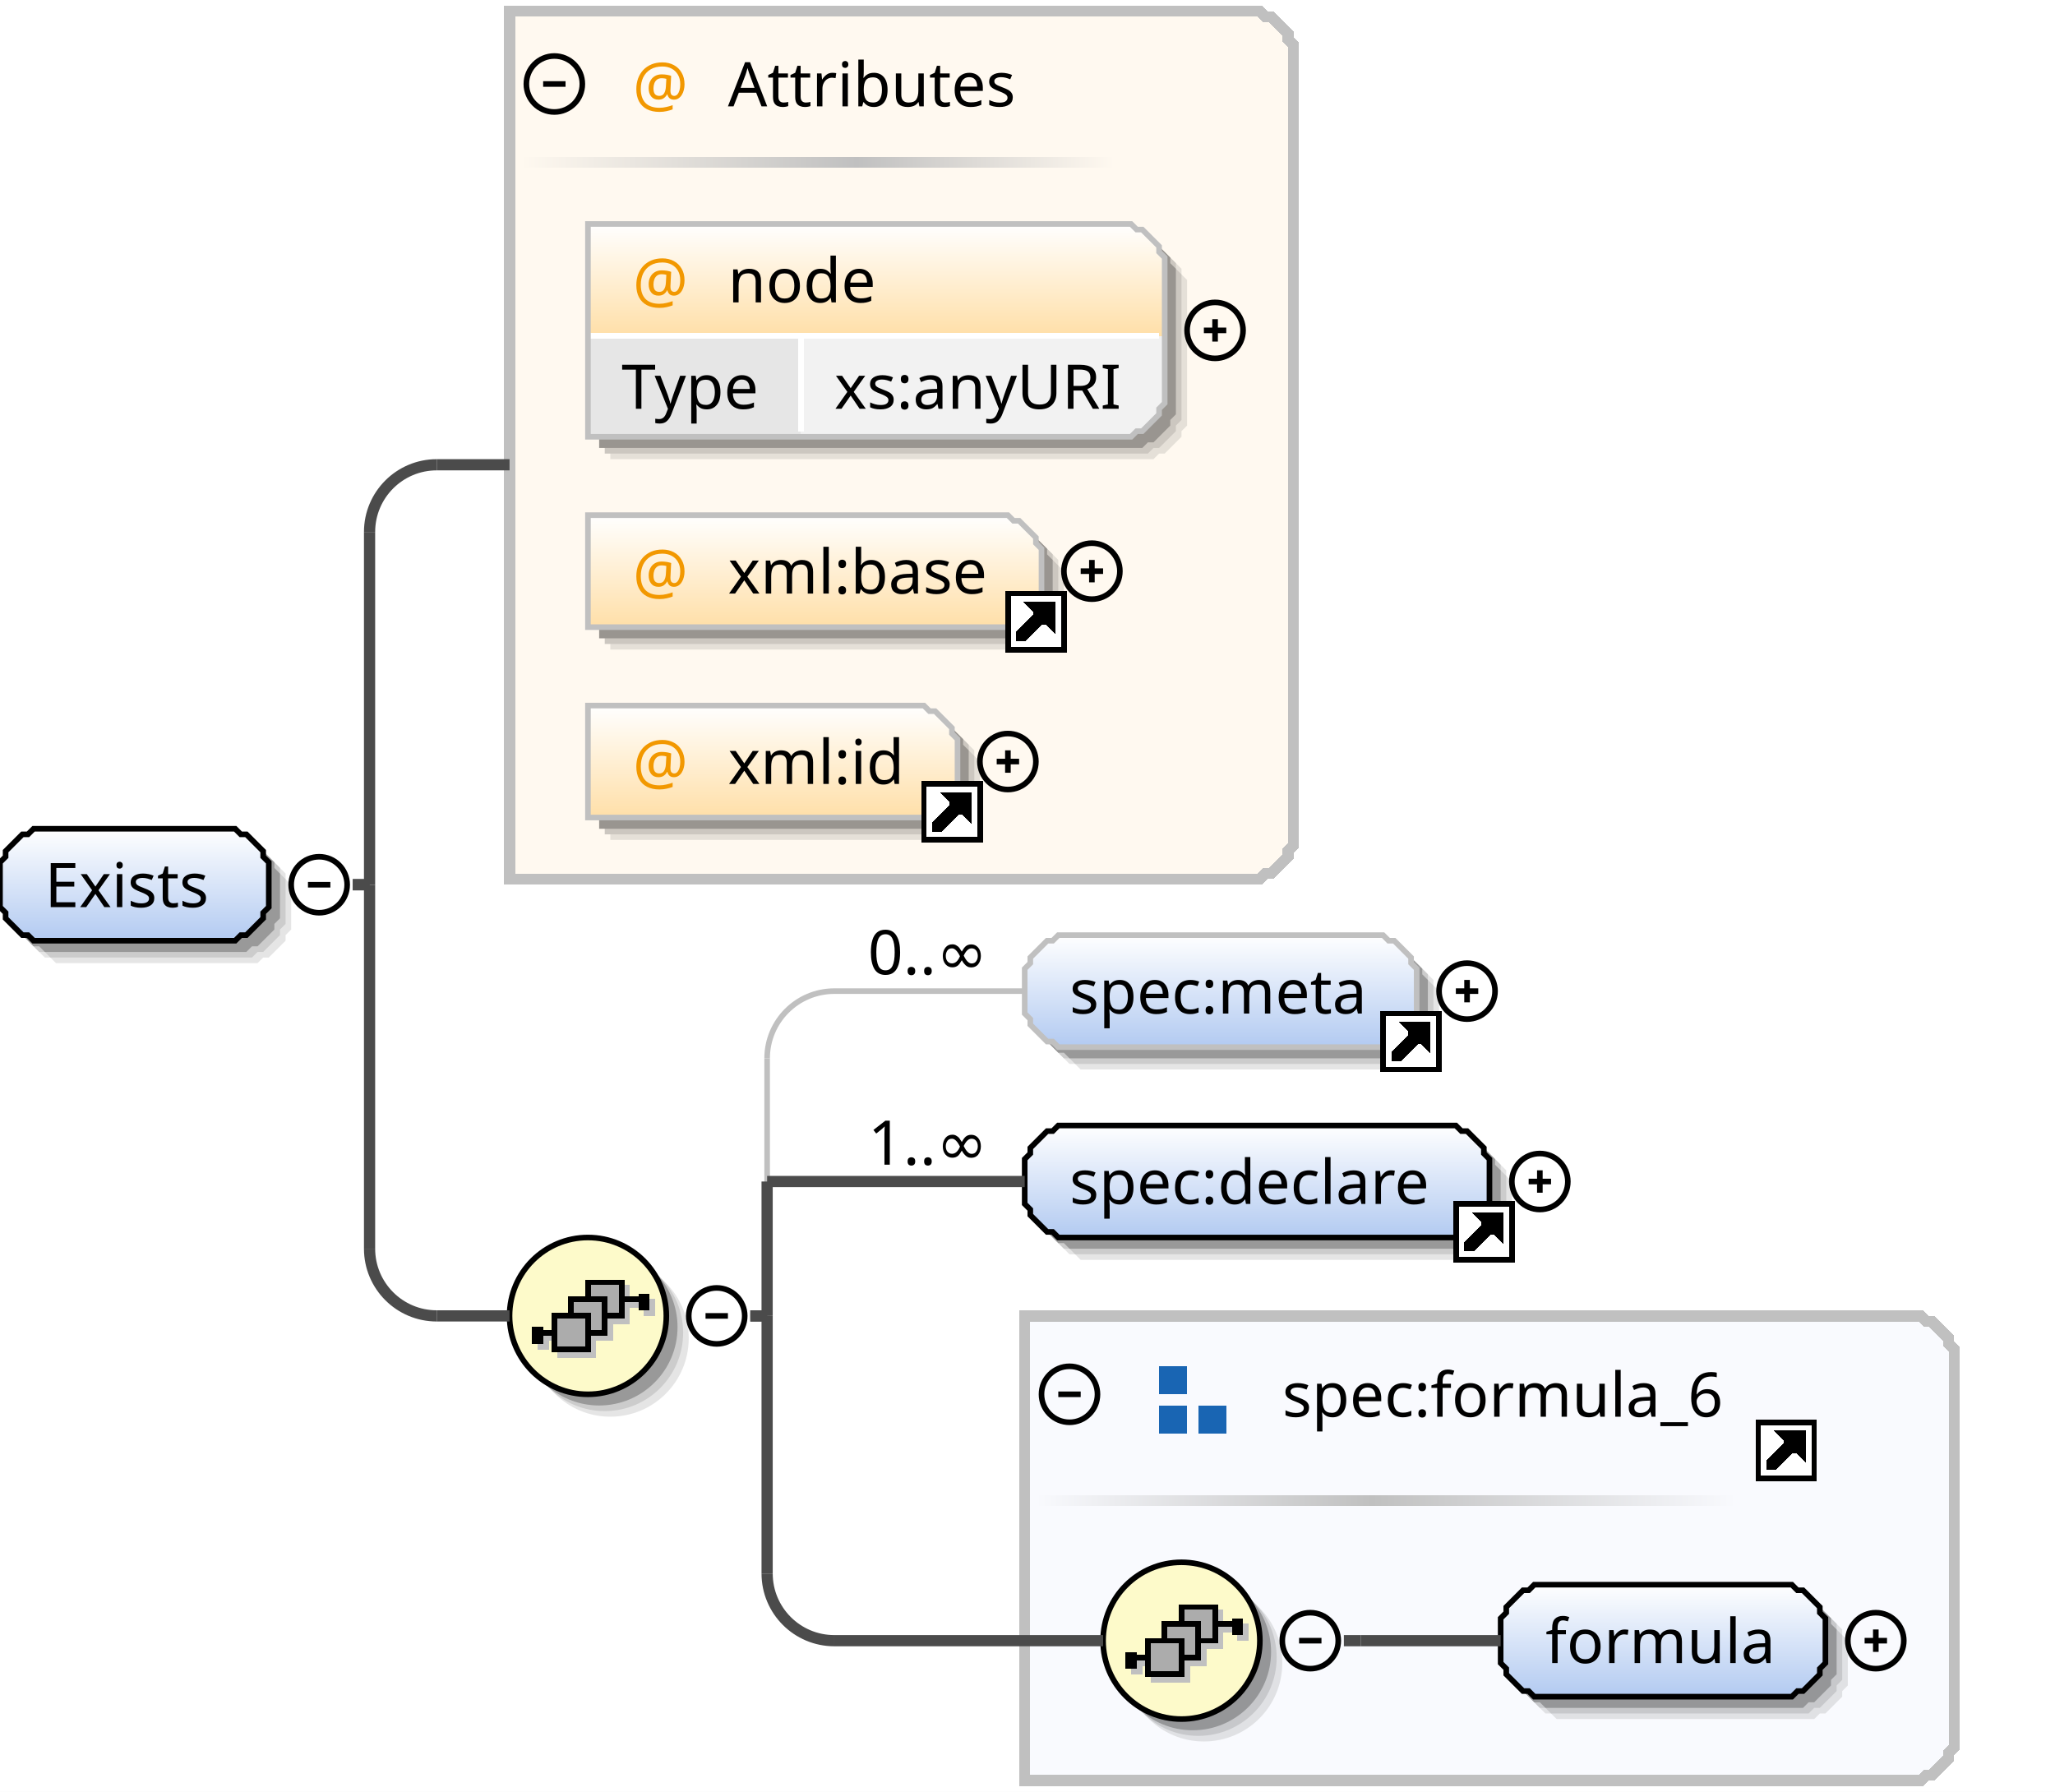
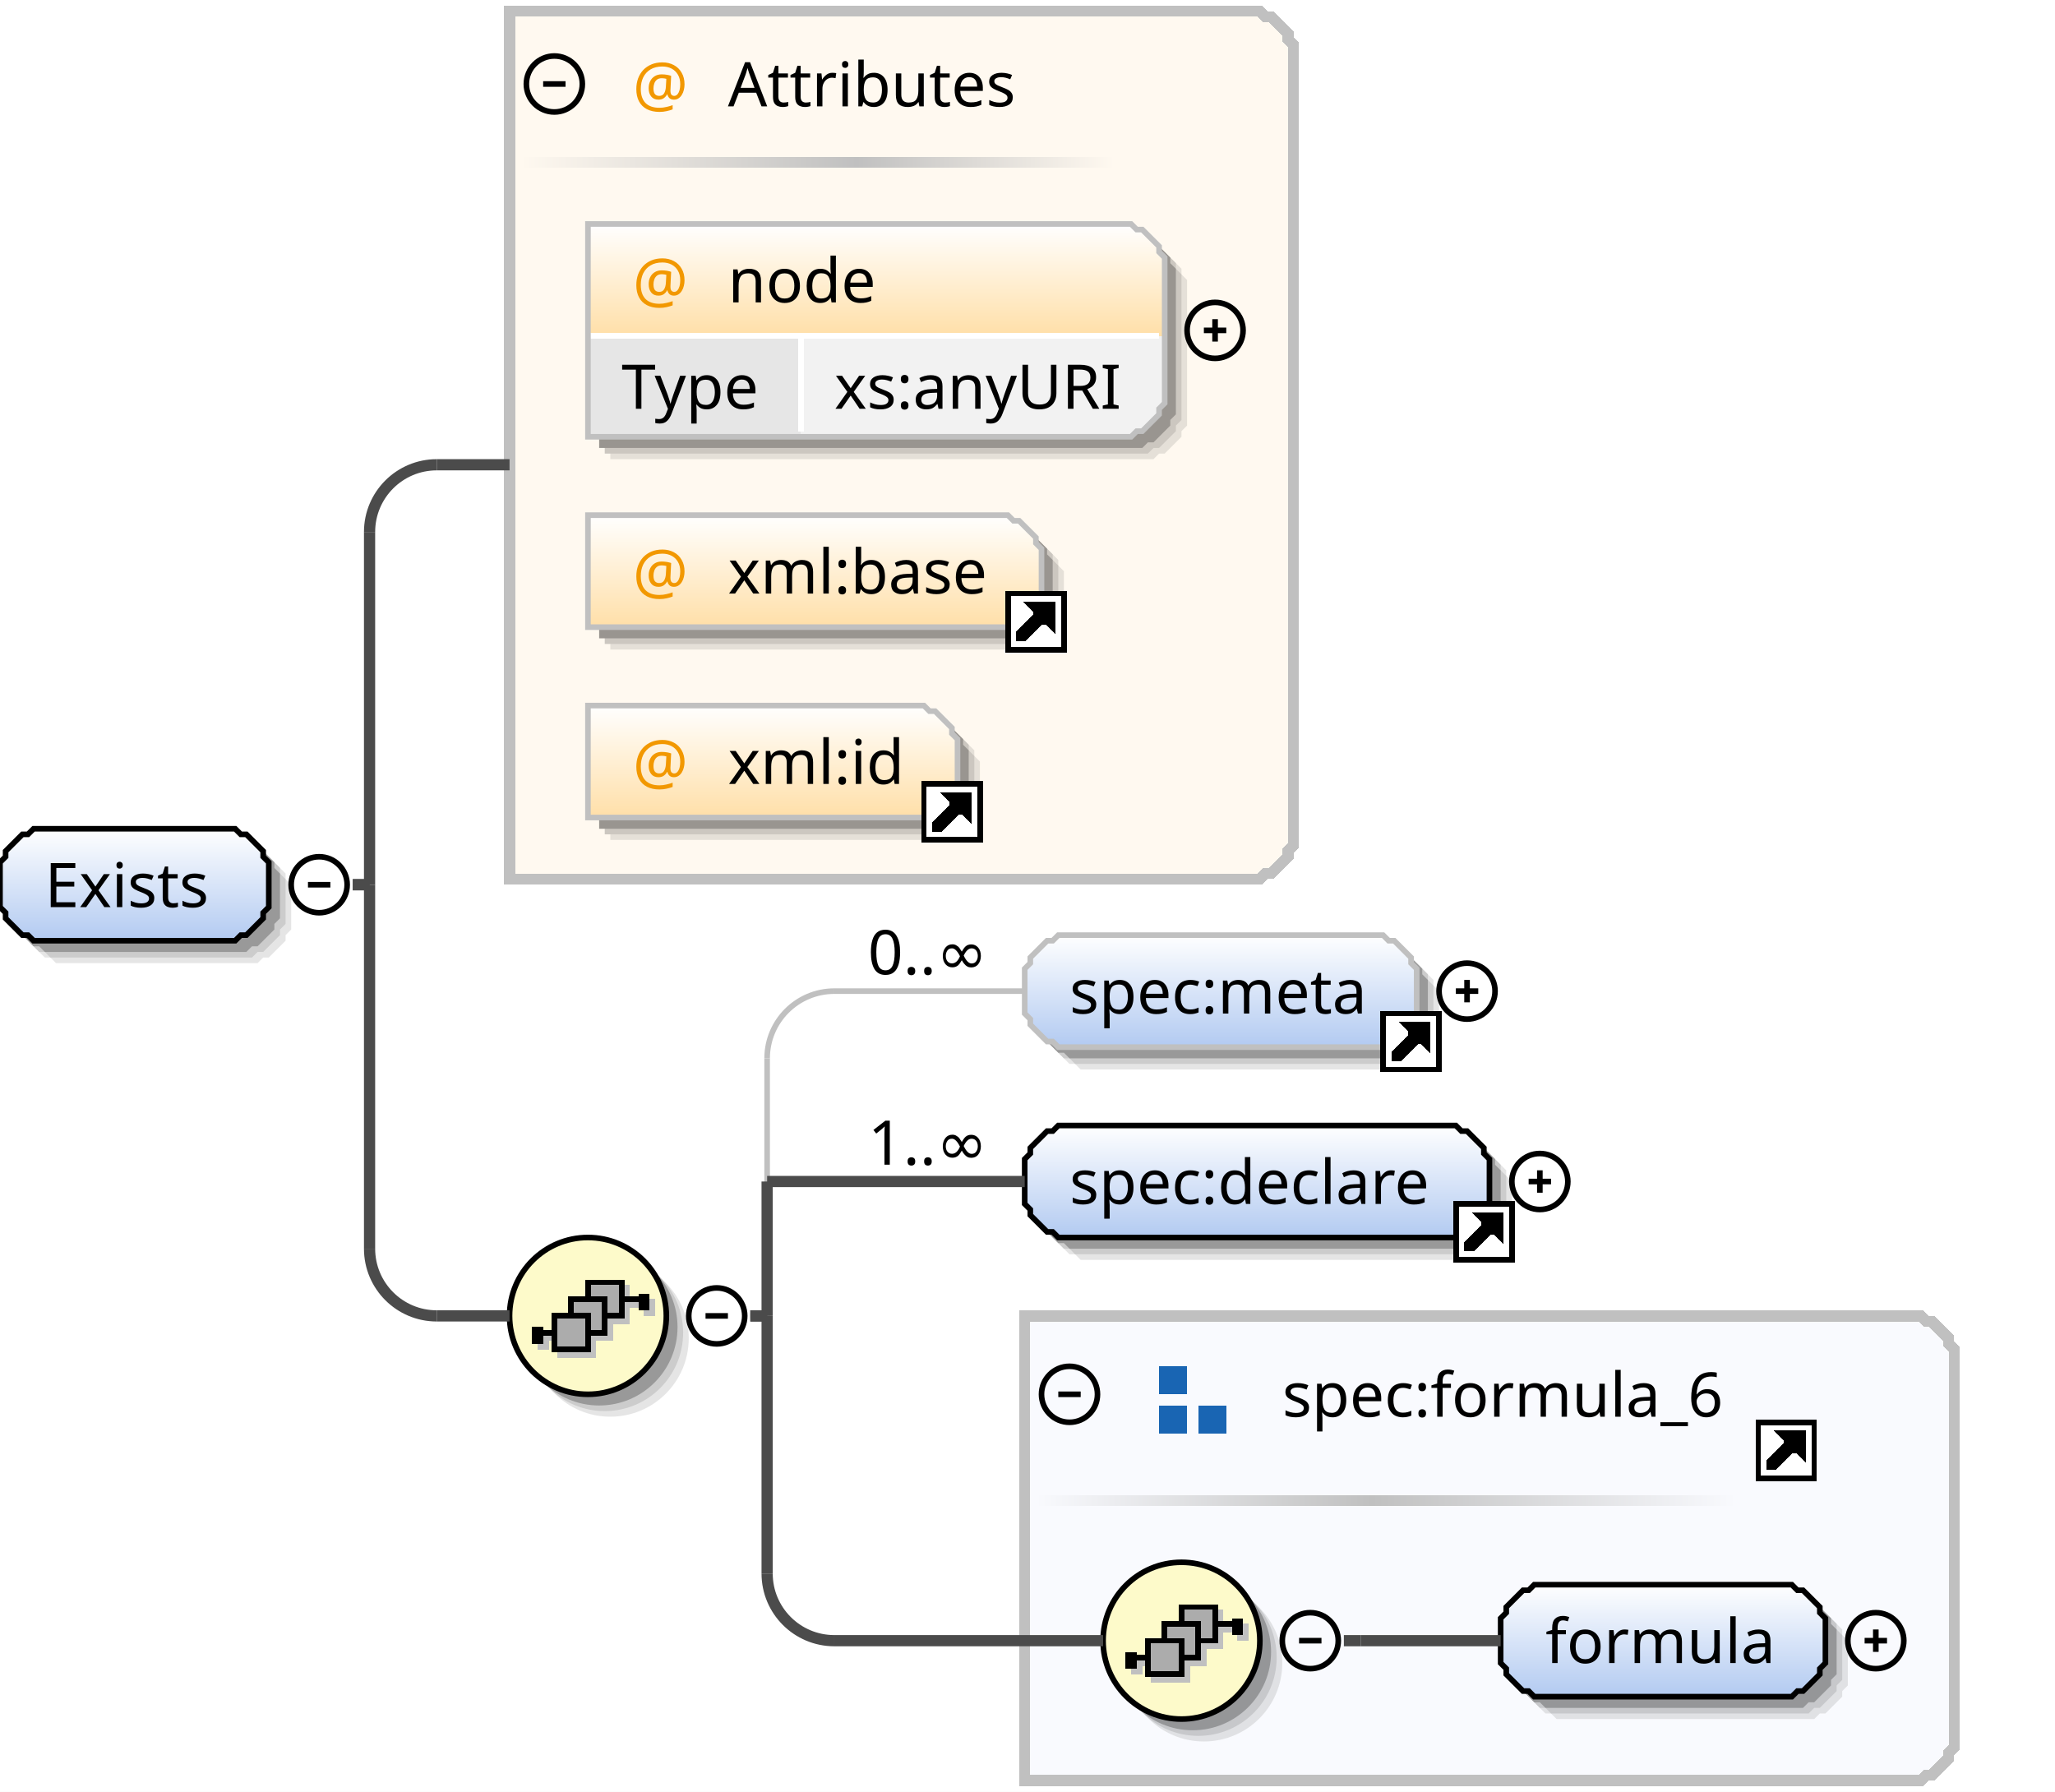
<svg xmlns="http://www.w3.org/2000/svg" color-interpolation="auto" color-rendering="auto" fill="black" fill-opacity="1" font-family="'Dialog'" font-size="12" font-style="normal" font-weight="normal" height="320" image-rendering="auto" shape-rendering="auto" stroke="black" stroke-dasharray="none" stroke-dashoffset="0" stroke-linecap="square" stroke-linejoin="miter" stroke-miterlimit="10" stroke-opacity="1" stroke-width="1" text-rendering="auto" width="367">
  <defs id="genericDefs" />
  <g>
    <defs id="defs1">
      <linearGradient gradientUnits="userSpaceOnUse" id="linearGradient1" spreadMethod="pad" x1="0" x2="0" y1="148" y2="168">
        <stop offset="0%" stop-color="white" stop-opacity="1" />
        <stop offset="100%" stop-color="rgb(178,202,241)" stop-opacity="1" />
      </linearGradient>
      <linearGradient gradientUnits="userSpaceOnUse" id="linearGradient2" spreadMethod="pad" x1="153" x2="199" y1="28" y2="28">
        <stop offset="0%" stop-color="silver" stop-opacity="1" />
        <stop offset="100%" stop-color="rgb(255,249,240)" stop-opacity="1" />
      </linearGradient>
      <linearGradient gradientUnits="userSpaceOnUse" id="linearGradient3" spreadMethod="pad" x1="93" x2="153" y1="28" y2="28">
        <stop offset="0%" stop-color="rgb(255,249,240)" stop-opacity="1" />
        <stop offset="100%" stop-color="silver" stop-opacity="1" />
      </linearGradient>
      <linearGradient gradientUnits="userSpaceOnUse" id="linearGradient4" spreadMethod="pad" x1="105" x2="105" y1="40" y2="60">
        <stop offset="0%" stop-color="white" stop-opacity="1" />
        <stop offset="100%" stop-color="rgb(255,223,168)" stop-opacity="1" />
      </linearGradient>
      <linearGradient gradientUnits="userSpaceOnUse" id="linearGradient5" spreadMethod="pad" x1="105" x2="105" y1="92" y2="112">
        <stop offset="0%" stop-color="white" stop-opacity="1" />
        <stop offset="100%" stop-color="rgb(255,223,168)" stop-opacity="1" />
      </linearGradient>
      <linearGradient gradientUnits="userSpaceOnUse" id="linearGradient6" spreadMethod="pad" x1="105" x2="105" y1="126" y2="146">
        <stop offset="0%" stop-color="white" stop-opacity="1" />
        <stop offset="100%" stop-color="rgb(255,223,168)" stop-opacity="1" />
      </linearGradient>
      <linearGradient gradientUnits="userSpaceOnUse" id="linearGradient7" spreadMethod="pad" x1="91" x2="91" y1="221" y2="249">
        <stop offset="0%" stop-color="rgb(253,250,202)" stop-opacity="1" />
        <stop offset="100%" stop-color="rgb(253,250,202)" stop-opacity="1" />
      </linearGradient>
      <linearGradient gradientUnits="userSpaceOnUse" id="linearGradient8" spreadMethod="pad" x1="183" x2="183" y1="167" y2="187">
        <stop offset="0%" stop-color="white" stop-opacity="1" />
        <stop offset="100%" stop-color="rgb(178,202,241)" stop-opacity="1" />
      </linearGradient>
      <linearGradient gradientUnits="userSpaceOnUse" id="linearGradient9" spreadMethod="pad" x1="183" x2="183" y1="201" y2="221">
        <stop offset="0%" stop-color="white" stop-opacity="1" />
        <stop offset="100%" stop-color="rgb(178,202,241)" stop-opacity="1" />
      </linearGradient>
      <linearGradient gradientUnits="userSpaceOnUse" id="linearGradient10" spreadMethod="pad" x1="245" x2="310" y1="267" y2="267">
        <stop offset="0%" stop-color="silver" stop-opacity="1" />
        <stop offset="100%" stop-color="rgb(249,250,254)" stop-opacity="1" />
      </linearGradient>
      <linearGradient gradientUnits="userSpaceOnUse" id="linearGradient11" spreadMethod="pad" x1="185" x2="245" y1="267" y2="267">
        <stop offset="0%" stop-color="rgb(249,250,254)" stop-opacity="1" />
        <stop offset="100%" stop-color="silver" stop-opacity="1" />
      </linearGradient>
      <linearGradient gradientUnits="userSpaceOnUse" id="linearGradient12" spreadMethod="pad" x1="197" x2="197" y1="279" y2="307">
        <stop offset="0%" stop-color="rgb(253,250,202)" stop-opacity="1" />
        <stop offset="100%" stop-color="rgb(253,250,202)" stop-opacity="1" />
      </linearGradient>
      <linearGradient gradientUnits="userSpaceOnUse" id="linearGradient13" spreadMethod="pad" x1="268" x2="268" y1="283" y2="303">
        <stop offset="0%" stop-color="white" stop-opacity="1" />
        <stop offset="100%" stop-color="rgb(178,202,241)" stop-opacity="1" />
      </linearGradient>
      <clipPath clipPathUnits="userSpaceOnUse" id="clipPath1">
        <path d="M0 0 L367 0 L367 320 L0 320 L0 0 Z" />
      </clipPath>
    </defs>
    <g fill="white" stroke="white" text-rendering="geometricPrecision">
      <rect clip-path="url(#clipPath1)" height="320" stroke="none" width="367" x="0" y="0" />
    </g>
    <g fill="rgb(229,229,229)" font-family="sans-serif" font-size="11" stroke="rgb(229,229,229)" text-rendering="geometricPrecision">
      <polygon clip-path="url(#clipPath1)" points=" 4 158 5 157 5 156 6 155 7 154 8 153 9 153 10 152 46 152 47 153 48 153 49 154 50 155 51 156 51 157 52 158 52 166 51 167 51 168 50 169 49 170 48 171 47 171 46 172 10 172 9 171 8 171 7 170 6 169 5 168 5 167 4 166" stroke="none" />
      <polygon clip-path="url(#clipPath1)" fill="rgb(204,204,204)" points=" 3 157 4 156 4 155 5 154 6 153 7 152 8 152 9 151 45 151 46 152 47 152 48 153 49 154 50 155 50 156 51 157 51 165 50 166 50 167 49 168 48 169 47 170 46 170 45 171 9 171 8 170 7 170 6 169 5 168 4 167 4 166 3 165" stroke="none" />
      <polygon clip-path="url(#clipPath1)" fill="rgb(153,153,153)" points=" 2 156 3 155 3 154 4 153 5 152 6 151 7 151 8 150 44 150 45 151 46 151 47 152 48 153 49 154 49 155 50 156 50 164 49 165 49 166 48 167 47 168 46 169 45 169 44 170 8 170 7 169 6 169 5 168 4 167 3 166 3 165 2 164" stroke="none" />
      <polygon clip-path="url(#clipPath1)" fill="url(#linearGradient1)" points=" 0 154 1 153 1 152 2 151 3 150 4 149 5 149 6 148 42 148 43 149 44 149 45 150 46 151 47 152 47 153 48 154 48 162 47 163 47 164 46 165 45 166 44 167 43 167 42 168 6 168 5 167 4 167 3 166 2 165 1 164 1 163 0 162" shape-rendering="crispEdges" stroke="none" />
      <polygon clip-path="url(#clipPath1)" fill="none" points=" 0 154 1 153 1 152 2 151 3 150 4 149 5 149 6 148 42 148 43 149 44 149 45 150 46 151 47 152 47 153 48 154 48 162 47 163 47 164 46 165 45 166 44 167 43 167 42 168 6 168 5 167 4 167 3 166 2 165 1 164 1 163 0 162" stroke="black" stroke-linecap="butt" />
    </g>
    <g font-family="sans-serif" font-size="11" shape-rendering="crispEdges" stroke-linecap="butt" text-rendering="geometricPrecision">
      <text clip-path="url(#clipPath1)" stroke="none" x="8" xml:space="preserve" y="162">Exists</text>
      <circle clip-path="url(#clipPath1)" cx="57" cy="158" fill="none" r="5" shape-rendering="auto" />
      <line clip-path="url(#clipPath1)" fill="none" shape-rendering="auto" x1="55" x2="59" y1="158" y2="158" />
      <polygon clip-path="url(#clipPath1)" fill="rgb(255,249,240)" points=" 91 2 225 2 226 3 227 3 228 4 229 5 230 6 230 7 231 8 231 151 230 152 230 153 229 154 228 155 227 156 226 156 225 157 91 157" stroke="none" stroke-width="2" />
      <polygon clip-path="url(#clipPath1)" fill="none" points=" 91 2 225 2 226 3 227 3 228 4 229 5 230 6 230 7 231 8 231 151 230 152 230 153 229 154 228 155 227 156 226 156 225 157 91 157" stroke="silver" stroke-width="2" />
      <rect clip-path="url(#clipPath1)" fill="url(#linearGradient2)" height="2" stroke="none" stroke-width="2" width="46" x="153" y="28" />
      <rect clip-path="url(#clipPath1)" fill="url(#linearGradient3)" height="2" stroke="none" stroke-width="2" width="60" x="93" y="28" />
      <text clip-path="url(#clipPath1)" fill="rgb(242,152,0)" stroke="none" x="113" xml:space="preserve" y="19">@</text>
      <text clip-path="url(#clipPath1)" stroke="none" x="130" xml:space="preserve" y="19">Attributes</text>
      <circle clip-path="url(#clipPath1)" cx="99" cy="15" fill="none" r="5" shape-rendering="auto" />
      <line clip-path="url(#clipPath1)" fill="none" shape-rendering="auto" x1="97" x2="101" y1="15" y2="15" />
      <polygon clip-path="url(#clipPath1)" fill="rgb(229,224,216)" points=" 109 44 206 44 207 45 208 45 209 46 210 47 211 48 211 49 212 50 212 76 211 77 211 78 210 79 209 80 208 81 207 81 206 82 109 82" shape-rendering="auto" stroke="none" />
      <polygon clip-path="url(#clipPath1)" fill="rgb(204,199,192)" points=" 108 43 205 43 206 44 207 44 208 45 209 46 210 47 210 48 211 49 211 75 210 76 210 77 209 78 208 79 207 80 206 80 205 81 108 81" shape-rendering="auto" stroke="none" />
      <polygon clip-path="url(#clipPath1)" fill="rgb(153,149,144)" points=" 107 42 204 42 205 43 206 43 207 44 208 45 209 46 209 47 210 48 210 74 209 75 209 76 208 77 207 78 206 79 205 79 204 80 107 80" shape-rendering="auto" stroke="none" />
      <polygon clip-path="url(#clipPath1)" fill="url(#linearGradient4)" points=" 105 40 202 40 203 41 204 41 205 42 206 43 207 44 207 45 208 46 208 60 207 60 207 60 206 60 205 60 204 60 203 60 202 60 105 60" stroke="none" />
      <polygon clip-path="url(#clipPath1)" fill="rgb(230,230,230)" points=" 105 60 143 60 143 60 143 60 143 60 143 60 143 60 143 60 143 60 143 72 143 73 143 74 143 75 143 76 143 77 143 77 143 78 105 78" stroke="none" />
      <polygon clip-path="url(#clipPath1)" fill="rgb(242,242,242)" points=" 143 60 202 60 203 60 204 60 205 60 206 60 207 60 207 60 208 60 208 72 207 73 207 74 206 75 205 76 204 77 203 77 202 78 143 78" stroke="none" />
      <line clip-path="url(#clipPath1)" fill="none" stroke="white" x1="105" x2="207" y1="60" y2="60" />
      <text clip-path="url(#clipPath1)" stroke="none" x="111" xml:space="preserve" y="73">Type</text>
      <text clip-path="url(#clipPath1)" stroke="none" x="149" xml:space="preserve" y="73">xs:anyURI</text>
      <line clip-path="url(#clipPath1)" fill="none" stroke="white" x1="143" x2="143" y1="60" y2="77" />
      <polygon clip-path="url(#clipPath1)" fill="none" points=" 105 40 202 40 203 41 204 41 205 42 206 43 207 44 207 45 208 46 208 72 207 73 207 74 206 75 205 76 204 77 203 77 202 78 105 78" shape-rendering="auto" stroke="silver" />
      <text clip-path="url(#clipPath1)" fill="rgb(242,152,0)" stroke="none" x="113" xml:space="preserve" y="54">@</text>
      <text clip-path="url(#clipPath1)" stroke="none" x="130" xml:space="preserve" y="54">node</text>
      <circle clip-path="url(#clipPath1)" cx="217" cy="59" fill="none" r="5" shape-rendering="auto" />
      <line clip-path="url(#clipPath1)" fill="none" shape-rendering="auto" x1="215" x2="219" y1="59" y2="59" />
      <line clip-path="url(#clipPath1)" fill="none" shape-rendering="auto" x1="217" x2="217" y1="57" y2="61" />
      <polygon clip-path="url(#clipPath1)" fill="rgb(229,224,216)" points=" 109 96 184 96 185 97 186 97 187 98 188 99 189 100 189 101 190 102 190 110 189 111 189 112 188 113 187 114 186 115 185 115 184 116 109 116" shape-rendering="auto" stroke="none" />
      <polygon clip-path="url(#clipPath1)" fill="rgb(204,199,192)" points=" 108 95 183 95 184 96 185 96 186 97 187 98 188 99 188 100 189 101 189 109 188 110 188 111 187 112 186 113 185 114 184 114 183 115 108 115" shape-rendering="auto" stroke="none" />
      <polygon clip-path="url(#clipPath1)" fill="rgb(153,149,144)" points=" 107 94 182 94 183 95 184 95 185 96 186 97 187 98 187 99 188 100 188 108 187 109 187 110 186 111 185 112 184 113 183 113 182 114 107 114" shape-rendering="auto" stroke="none" />
      <polygon clip-path="url(#clipPath1)" fill="url(#linearGradient5)" points=" 105 92 180 92 181 93 182 93 183 94 184 95 185 96 185 97 186 98 186 106 185 107 185 108 184 109 183 110 182 111 181 111 180 112 105 112" stroke="none" />
      <polygon clip-path="url(#clipPath1)" fill="none" points=" 105 92 180 92 181 93 182 93 183 94 184 95 185 96 185 97 186 98 186 106 185 107 185 108 184 109 183 110 182 111 181 111 180 112 105 112" shape-rendering="auto" stroke="silver" />
      <text clip-path="url(#clipPath1)" fill="rgb(242,152,0)" stroke="none" x="113" xml:space="preserve" y="106">@</text>
      <text clip-path="url(#clipPath1)" stroke="none" x="130" xml:space="preserve" y="106">xml:base</text>
      <rect clip-path="url(#clipPath1)" fill="white" height="10" stroke="none" width="10" x="180" y="106" />
      <polygon clip-path="url(#clipPath1)" fill="none" points=" 182 114 182 113 185 110 185 109 184 108 188 108 188 112 187 111 186 111 183 114" />
      <polygon clip-path="url(#clipPath1)" points=" 182 114 182 113 185 110 185 109 184 108 188 108 188 112 187 111 186 111 183 114" stroke="none" />
      <rect clip-path="url(#clipPath1)" fill="none" height="10" width="10" x="180" y="106" />
-       <circle clip-path="url(#clipPath1)" cx="195" cy="102" fill="none" r="5" shape-rendering="auto" />
-       <line clip-path="url(#clipPath1)" fill="none" shape-rendering="auto" x1="193" x2="197" y1="102" y2="102" />
-       <line clip-path="url(#clipPath1)" fill="none" shape-rendering="auto" x1="195" x2="195" y1="100" y2="104" />
      <polygon clip-path="url(#clipPath1)" fill="rgb(229,224,216)" points=" 109 130 169 130 170 131 171 131 172 132 173 133 174 134 174 135 175 136 175 144 174 145 174 146 173 147 172 148 171 149 170 149 169 150 109 150" shape-rendering="auto" stroke="none" />
      <polygon clip-path="url(#clipPath1)" fill="rgb(204,199,192)" points=" 108 129 168 129 169 130 170 130 171 131 172 132 173 133 173 134 174 135 174 143 173 144 173 145 172 146 171 147 170 148 169 148 168 149 108 149" shape-rendering="auto" stroke="none" />
      <polygon clip-path="url(#clipPath1)" fill="rgb(153,149,144)" points=" 107 128 167 128 168 129 169 129 170 130 171 131 172 132 172 133 173 134 173 142 172 143 172 144 171 145 170 146 169 147 168 147 167 148 107 148" shape-rendering="auto" stroke="none" />
      <polygon clip-path="url(#clipPath1)" fill="url(#linearGradient6)" points=" 105 126 165 126 166 127 167 127 168 128 169 129 170 130 170 131 171 132 171 140 170 141 170 142 169 143 168 144 167 145 166 145 165 146 105 146" stroke="none" />
      <polygon clip-path="url(#clipPath1)" fill="none" points=" 105 126 165 126 166 127 167 127 168 128 169 129 170 130 170 131 171 132 171 140 170 141 170 142 169 143 168 144 167 145 166 145 165 146 105 146" shape-rendering="auto" stroke="silver" />
      <text clip-path="url(#clipPath1)" fill="rgb(242,152,0)" stroke="none" x="113" xml:space="preserve" y="140">@</text>
      <text clip-path="url(#clipPath1)" stroke="none" x="130" xml:space="preserve" y="140">xml:id</text>
      <rect clip-path="url(#clipPath1)" fill="white" height="10" stroke="none" width="10" x="165" y="140" />
      <polygon clip-path="url(#clipPath1)" fill="none" points=" 167 148 167 147 170 144 170 143 169 142 173 142 173 146 172 145 171 145 168 148" />
      <polygon clip-path="url(#clipPath1)" points=" 167 148 167 147 170 144 170 143 169 142 173 142 173 146 172 145 171 145 168 148" stroke="none" />
      <rect clip-path="url(#clipPath1)" fill="none" height="10" width="10" x="165" y="140" />
-       <circle clip-path="url(#clipPath1)" cx="180" cy="136" fill="none" r="5" shape-rendering="auto" />
-       <line clip-path="url(#clipPath1)" fill="none" shape-rendering="auto" x1="178" x2="182" y1="136" y2="136" />
-       <line clip-path="url(#clipPath1)" fill="none" shape-rendering="auto" x1="180" x2="180" y1="134" y2="138" />
      <circle clip-path="url(#clipPath1)" cx="109" cy="239" fill="rgb(229,229,229)" r="14" shape-rendering="auto" stroke="none" />
      <circle clip-path="url(#clipPath1)" cx="108" cy="238" fill="rgb(204,204,204)" r="14" shape-rendering="auto" stroke="none" />
      <circle clip-path="url(#clipPath1)" cx="107" cy="237" fill="rgb(153,153,153)" r="14" shape-rendering="auto" stroke="none" />
      <circle clip-path="url(#clipPath1)" cx="105" cy="235" fill="url(#linearGradient7)" r="14" stroke="none" />
      <circle clip-path="url(#clipPath1)" cx="105" cy="235" fill="none" r="14" shape-rendering="auto" />
      <line clip-path="url(#clipPath1)" fill="none" stroke="silver" x1="112" x2="116" y1="233" y2="233" />
      <rect clip-path="url(#clipPath1)" fill="silver" height="3" stroke="none" width="2" x="115" y="232" />
      <rect clip-path="url(#clipPath1)" fill="silver" height="6" stroke="none" width="6" x="106" y="230" />
      <rect clip-path="url(#clipPath1)" fill="none" height="6" stroke="silver" width="6" x="106" y="230" />
      <rect clip-path="url(#clipPath1)" fill="silver" height="6" stroke="none" width="6" x="103" y="233" />
      <rect clip-path="url(#clipPath1)" fill="none" height="6" stroke="silver" width="6" x="103" y="233" />
      <rect clip-path="url(#clipPath1)" fill="silver" height="6" stroke="none" width="6" x="100" y="236" />
      <rect clip-path="url(#clipPath1)" fill="none" height="6" stroke="silver" width="6" x="100" y="236" />
      <line clip-path="url(#clipPath1)" fill="none" stroke="silver" x1="100" x2="96" y1="239" y2="239" />
      <rect clip-path="url(#clipPath1)" fill="silver" height="3" stroke="none" width="2" x="96" y="238" />
      <line clip-path="url(#clipPath1)" fill="none" x1="111" x2="115" y1="232" y2="232" />
      <rect clip-path="url(#clipPath1)" height="3" stroke="none" width="2" x="114" y="231" />
      <rect clip-path="url(#clipPath1)" fill="rgb(172,172,172)" height="6" stroke="none" width="6" x="105" y="229" />
      <rect clip-path="url(#clipPath1)" fill="none" height="6" width="6" x="105" y="229" />
      <rect clip-path="url(#clipPath1)" fill="rgb(172,172,172)" height="6" stroke="none" width="6" x="102" y="232" />
      <rect clip-path="url(#clipPath1)" fill="none" height="6" width="6" x="102" y="232" />
      <rect clip-path="url(#clipPath1)" fill="rgb(172,172,172)" height="6" stroke="none" width="6" x="99" y="235" />
      <rect clip-path="url(#clipPath1)" fill="none" height="6" width="6" x="99" y="235" />
      <line clip-path="url(#clipPath1)" fill="none" x1="99" x2="95" y1="238" y2="238" />
      <rect clip-path="url(#clipPath1)" height="3" stroke="none" width="2" x="95" y="237" />
      <circle clip-path="url(#clipPath1)" cx="128" cy="235" fill="none" r="5" shape-rendering="auto" />
      <line clip-path="url(#clipPath1)" fill="none" shape-rendering="auto" x1="126" x2="130" y1="235" y2="235" />
      <polygon clip-path="url(#clipPath1)" fill="rgb(229,229,229)" points=" 187 177 188 176 188 175 189 174 190 173 191 172 192 172 193 171 251 171 252 172 253 172 254 173 255 174 256 175 256 176 257 177 257 185 256 186 256 187 255 188 254 189 253 190 252 190 251 191 193 191 192 190 191 190 190 189 189 188 188 187 188 186 187 185" shape-rendering="auto" stroke="none" />
      <polygon clip-path="url(#clipPath1)" fill="rgb(204,204,204)" points=" 186 176 187 175 187 174 188 173 189 172 190 171 191 171 192 170 250 170 251 171 252 171 253 172 254 173 255 174 255 175 256 176 256 184 255 185 255 186 254 187 253 188 252 189 251 189 250 190 192 190 191 189 190 189 189 188 188 187 187 186 187 185 186 184" shape-rendering="auto" stroke="none" />
      <polygon clip-path="url(#clipPath1)" fill="rgb(153,153,153)" points=" 185 175 186 174 186 173 187 172 188 171 189 170 190 170 191 169 249 169 250 170 251 170 252 171 253 172 254 173 254 174 255 175 255 183 254 184 254 185 253 186 252 187 251 188 250 188 249 189 191 189 190 188 189 188 188 187 187 186 186 185 186 184 185 183" shape-rendering="auto" stroke="none" />
      <polygon clip-path="url(#clipPath1)" fill="url(#linearGradient8)" points=" 183 173 184 172 184 171 185 170 186 169 187 168 188 168 189 167 247 167 248 168 249 168 250 169 251 170 252 171 252 172 253 173 253 181 252 182 252 183 251 184 250 185 249 186 248 186 247 187 189 187 188 186 187 186 186 185 185 184 184 183 184 182 183 181" stroke="none" />
      <polygon clip-path="url(#clipPath1)" fill="none" points=" 183 173 184 172 184 171 185 170 186 169 187 168 188 168 189 167 247 167 248 168 249 168 250 169 251 170 252 171 252 172 253 173 253 181 252 182 252 183 251 184 250 185 249 186 248 186 247 187 189 187 188 186 187 186 186 185 185 184 184 183 184 182 183 181" shape-rendering="auto" stroke="silver" />
      <text clip-path="url(#clipPath1)" stroke="none" x="191" xml:space="preserve" y="181">spec:meta</text>
      <rect clip-path="url(#clipPath1)" fill="white" height="10" stroke="none" width="10" x="247" y="181" />
      <polygon clip-path="url(#clipPath1)" fill="none" points=" 249 189 249 188 252 185 252 184 251 183 255 183 255 187 254 186 253 186 250 189" />
      <polygon clip-path="url(#clipPath1)" points=" 249 189 249 188 252 185 252 184 251 183 255 183 255 187 254 186 253 186 250 189" stroke="none" />
      <rect clip-path="url(#clipPath1)" fill="none" height="10" width="10" x="247" y="181" />
      <circle clip-path="url(#clipPath1)" cx="262" cy="177" fill="none" r="5" shape-rendering="auto" />
      <line clip-path="url(#clipPath1)" fill="none" shape-rendering="auto" x1="260" x2="264" y1="177" y2="177" />
      <line clip-path="url(#clipPath1)" fill="none" shape-rendering="auto" x1="262" x2="262" y1="175" y2="179" />
      <line clip-path="url(#clipPath1)" fill="none" shape-rendering="auto" stroke="silver" x1="134" x2="137" y1="235" y2="235" />
      <line clip-path="url(#clipPath1)" fill="none" shape-rendering="auto" stroke="silver" x1="137" x2="137" y1="189" y2="235" />
      <line clip-path="url(#clipPath1)" fill="none" shape-rendering="auto" stroke="silver" x1="149" x2="183" y1="177" y2="177" />
      <path clip-path="url(#clipPath1)" d="M137 189 A12 12 0 0 1 149 177" fill="none" shape-rendering="auto" stroke="silver" />
      <text clip-path="url(#clipPath1)" shape-rendering="auto" stroke="none" x="155" xml:space="preserve" y="174">0..∞</text>
      <polygon clip-path="url(#clipPath1)" fill="rgb(229,229,229)" points=" 187 211 188 210 188 209 189 208 190 207 191 206 192 206 193 205 264 205 265 206 266 206 267 207 268 208 269 209 269 210 270 211 270 219 269 220 269 221 268 222 267 223 266 224 265 224 264 225 193 225 192 224 191 224 190 223 189 222 188 221 188 220 187 219" shape-rendering="auto" stroke="none" />
      <polygon clip-path="url(#clipPath1)" fill="rgb(204,204,204)" points=" 186 210 187 209 187 208 188 207 189 206 190 205 191 205 192 204 263 204 264 205 265 205 266 206 267 207 268 208 268 209 269 210 269 218 268 219 268 220 267 221 266 222 265 223 264 223 263 224 192 224 191 223 190 223 189 222 188 221 187 220 187 219 186 218" shape-rendering="auto" stroke="none" />
      <polygon clip-path="url(#clipPath1)" fill="rgb(153,153,153)" points=" 185 209 186 208 186 207 187 206 188 205 189 204 190 204 191 203 262 203 263 204 264 204 265 205 266 206 267 207 267 208 268 209 268 217 267 218 267 219 266 220 265 221 264 222 263 222 262 223 191 223 190 222 189 222 188 221 187 220 186 219 186 218 185 217" shape-rendering="auto" stroke="none" />
      <polygon clip-path="url(#clipPath1)" fill="url(#linearGradient9)" points=" 183 207 184 206 184 205 185 204 186 203 187 202 188 202 189 201 260 201 261 202 262 202 263 203 264 204 265 205 265 206 266 207 266 215 265 216 265 217 264 218 263 219 262 220 261 220 260 221 189 221 188 220 187 220 186 219 185 218 184 217 184 216 183 215" stroke="none" />
      <polygon clip-path="url(#clipPath1)" fill="none" points=" 183 207 184 206 184 205 185 204 186 203 187 202 188 202 189 201 260 201 261 202 262 202 263 203 264 204 265 205 265 206 266 207 266 215 265 216 265 217 264 218 263 219 262 220 261 220 260 221 189 221 188 220 187 220 186 219 185 218 184 217 184 216 183 215" shape-rendering="auto" />
      <text clip-path="url(#clipPath1)" stroke="none" x="191" xml:space="preserve" y="215">spec:declare</text>
      <rect clip-path="url(#clipPath1)" fill="white" height="10" stroke="none" width="10" x="260" y="215" />
      <polygon clip-path="url(#clipPath1)" fill="none" points=" 262 223 262 222 265 219 265 218 264 217 268 217 268 221 267 220 266 220 263 223" />
      <polygon clip-path="url(#clipPath1)" points=" 262 223 262 222 265 219 265 218 264 217 268 217 268 221 267 220 266 220 263 223" stroke="none" />
      <rect clip-path="url(#clipPath1)" fill="none" height="10" width="10" x="260" y="215" />
      <circle clip-path="url(#clipPath1)" cx="275" cy="211" fill="none" r="5" shape-rendering="auto" />
      <line clip-path="url(#clipPath1)" fill="none" shape-rendering="auto" x1="273" x2="277" y1="211" y2="211" />
      <line clip-path="url(#clipPath1)" fill="none" shape-rendering="auto" x1="275" x2="275" y1="209" y2="213" />
    </g>
    <g fill="rgb(75,75,75)" font-family="sans-serif" font-size="11" stroke="rgb(75,75,75)" stroke-linecap="butt" stroke-width="2" text-rendering="geometricPrecision">
      <line clip-path="url(#clipPath1)" fill="none" x1="134" x2="137" y1="235" y2="235" />
      <line clip-path="url(#clipPath1)" fill="none" x1="137" x2="137" y1="211" y2="235" />
      <line clip-path="url(#clipPath1)" fill="none" x1="137" x2="183" y1="211" y2="211" />
      <text clip-path="url(#clipPath1)" fill="black" stroke="none" stroke-width="1" x="155" xml:space="preserve" y="208">1..∞</text>
      <polygon clip-path="url(#clipPath1)" fill="rgb(249,250,254)" points=" 183 235 343 235 344 236 345 236 346 237 347 238 348 239 348 240 349 241 349 312 348 313 348 314 347 315 346 316 345 317 344 317 343 318 183 318" shape-rendering="crispEdges" stroke="none" />
      <polygon clip-path="url(#clipPath1)" fill="none" points=" 183 235 343 235 344 236 345 236 346 237 347 238 348 239 348 240 349 241 349 312 348 313 348 314 347 315 346 316 345 317 344 317 343 318 183 318" shape-rendering="crispEdges" stroke="silver" />
      <rect clip-path="url(#clipPath1)" fill="url(#linearGradient10)" height="2" shape-rendering="crispEdges" stroke="none" width="65" x="245" y="267" />
      <rect clip-path="url(#clipPath1)" fill="url(#linearGradient11)" height="2" shape-rendering="crispEdges" stroke="none" width="60" x="185" y="267" />
    </g>
    <g fill="rgb(25,101,179)" font-family="sans-serif" font-size="11" shape-rendering="crispEdges" stroke="rgb(25,101,179)" stroke-linecap="butt" text-rendering="geometricPrecision">
      <rect clip-path="url(#clipPath1)" height="5" stroke="none" width="5" x="207" y="244" />
      <rect clip-path="url(#clipPath1)" height="5" stroke="none" width="5" x="207" y="251" />
      <rect clip-path="url(#clipPath1)" height="5" stroke="none" width="5" x="214" y="251" />
      <text clip-path="url(#clipPath1)" fill="black" stroke="none" x="229" xml:space="preserve" y="253">spec:formula_6</text>
      <rect clip-path="url(#clipPath1)" fill="white" height="10" stroke="none" width="10" x="314" y="254" />
      <polygon clip-path="url(#clipPath1)" fill="none" points=" 316 262 316 261 319 258 319 257 318 256 322 256 322 260 321 259 320 259 317 262" stroke="black" />
      <polygon clip-path="url(#clipPath1)" fill="black" points=" 316 262 316 261 319 258 319 257 318 256 322 256 322 260 321 259 320 259 317 262" stroke="none" />
      <rect clip-path="url(#clipPath1)" fill="none" height="10" stroke="black" width="10" x="314" y="254" />
      <circle clip-path="url(#clipPath1)" cx="191" cy="249" fill="none" r="5" shape-rendering="auto" stroke="black" />
      <line clip-path="url(#clipPath1)" fill="none" shape-rendering="auto" stroke="black" x1="189" x2="193" y1="249" y2="249" />
      <circle clip-path="url(#clipPath1)" cx="215" cy="297" fill="rgb(224,225,228)" r="14" shape-rendering="auto" stroke="none" />
      <circle clip-path="url(#clipPath1)" cx="214" cy="296" fill="rgb(199,200,203)" r="14" shape-rendering="auto" stroke="none" />
      <circle clip-path="url(#clipPath1)" cx="213" cy="295" fill="rgb(149,150,152)" r="14" shape-rendering="auto" stroke="none" />
      <circle clip-path="url(#clipPath1)" cx="211" cy="293" fill="url(#linearGradient12)" r="14" stroke="none" />
      <circle clip-path="url(#clipPath1)" cx="211" cy="293" fill="none" r="14" shape-rendering="auto" stroke="black" />
      <line clip-path="url(#clipPath1)" fill="none" stroke="silver" x1="218" x2="222" y1="291" y2="291" />
      <rect clip-path="url(#clipPath1)" fill="silver" height="3" stroke="none" width="2" x="221" y="290" />
      <rect clip-path="url(#clipPath1)" fill="silver" height="6" stroke="none" width="6" x="212" y="288" />
      <rect clip-path="url(#clipPath1)" fill="none" height="6" stroke="silver" width="6" x="212" y="288" />
      <rect clip-path="url(#clipPath1)" fill="silver" height="6" stroke="none" width="6" x="209" y="291" />
      <rect clip-path="url(#clipPath1)" fill="none" height="6" stroke="silver" width="6" x="209" y="291" />
      <rect clip-path="url(#clipPath1)" fill="silver" height="6" stroke="none" width="6" x="206" y="294" />
      <rect clip-path="url(#clipPath1)" fill="none" height="6" stroke="silver" width="6" x="206" y="294" />
      <line clip-path="url(#clipPath1)" fill="none" stroke="silver" x1="206" x2="202" y1="297" y2="297" />
      <rect clip-path="url(#clipPath1)" fill="silver" height="3" stroke="none" width="2" x="202" y="296" />
      <line clip-path="url(#clipPath1)" fill="none" stroke="black" x1="217" x2="221" y1="290" y2="290" />
      <rect clip-path="url(#clipPath1)" fill="black" height="3" stroke="none" width="2" x="220" y="289" />
      <rect clip-path="url(#clipPath1)" fill="rgb(172,172,172)" height="6" stroke="none" width="6" x="211" y="287" />
      <rect clip-path="url(#clipPath1)" fill="none" height="6" stroke="black" width="6" x="211" y="287" />
      <rect clip-path="url(#clipPath1)" fill="rgb(172,172,172)" height="6" stroke="none" width="6" x="208" y="290" />
      <rect clip-path="url(#clipPath1)" fill="none" height="6" stroke="black" width="6" x="208" y="290" />
      <rect clip-path="url(#clipPath1)" fill="rgb(172,172,172)" height="6" stroke="none" width="6" x="205" y="293" />
      <rect clip-path="url(#clipPath1)" fill="none" height="6" stroke="black" width="6" x="205" y="293" />
      <line clip-path="url(#clipPath1)" fill="none" stroke="black" x1="205" x2="201" y1="296" y2="296" />
      <rect clip-path="url(#clipPath1)" fill="black" height="3" stroke="none" width="2" x="201" y="295" />
      <circle clip-path="url(#clipPath1)" cx="234" cy="293" fill="none" r="5" shape-rendering="auto" stroke="black" />
      <line clip-path="url(#clipPath1)" fill="none" shape-rendering="auto" stroke="black" x1="232" x2="236" y1="293" y2="293" />
      <polygon clip-path="url(#clipPath1)" fill="rgb(224,225,228)" points=" 272 293 273 292 273 291 274 290 275 289 276 288 277 288 278 287 324 287 325 288 326 288 327 289 328 290 329 291 329 292 330 293 330 301 329 302 329 303 328 304 327 305 326 306 325 306 324 307 278 307 277 306 276 306 275 305 274 304 273 303 273 302 272 301" shape-rendering="auto" stroke="none" />
      <polygon clip-path="url(#clipPath1)" fill="rgb(199,200,203)" points=" 271 292 272 291 272 290 273 289 274 288 275 287 276 287 277 286 323 286 324 287 325 287 326 288 327 289 328 290 328 291 329 292 329 300 328 301 328 302 327 303 326 304 325 305 324 305 323 306 277 306 276 305 275 305 274 304 273 303 272 302 272 301 271 300" shape-rendering="auto" stroke="none" />
      <polygon clip-path="url(#clipPath1)" fill="rgb(149,150,152)" points=" 270 291 271 290 271 289 272 288 273 287 274 286 275 286 276 285 322 285 323 286 324 286 325 287 326 288 327 289 327 290 328 291 328 299 327 300 327 301 326 302 325 303 324 304 323 304 322 305 276 305 275 304 274 304 273 303 272 302 271 301 271 300 270 299" shape-rendering="auto" stroke="none" />
      <polygon clip-path="url(#clipPath1)" fill="url(#linearGradient13)" points=" 268 289 269 288 269 287 270 286 271 285 272 284 273 284 274 283 320 283 321 284 322 284 323 285 324 286 325 287 325 288 326 289 326 297 325 298 325 299 324 300 323 301 322 302 321 302 320 303 274 303 273 302 272 302 271 301 270 300 269 299 269 298 268 297" stroke="none" />
      <polygon clip-path="url(#clipPath1)" fill="none" points=" 268 289 269 288 269 287 270 286 271 285 272 284 273 284 274 283 320 283 321 284 322 284 323 285 324 286 325 287 325 288 326 289 326 297 325 298 325 299 324 300 323 301 322 302 321 302 320 303 274 303 273 302 272 302 271 301 270 300 269 299 269 298 268 297" shape-rendering="auto" stroke="black" />
      <text clip-path="url(#clipPath1)" fill="black" stroke="none" x="276" xml:space="preserve" y="297">formula</text>
      <circle clip-path="url(#clipPath1)" cx="335" cy="293" fill="none" r="5" shape-rendering="auto" stroke="black" />
      <line clip-path="url(#clipPath1)" fill="none" shape-rendering="auto" stroke="black" x1="333" x2="337" y1="293" y2="293" />
      <line clip-path="url(#clipPath1)" fill="none" shape-rendering="auto" stroke="black" x1="335" x2="335" y1="291" y2="295" />
    </g>
    <g fill="rgb(75,75,75)" font-family="sans-serif" font-size="11" stroke="rgb(75,75,75)" stroke-linecap="butt" stroke-width="2" text-rendering="geometricPrecision">
      <line clip-path="url(#clipPath1)" fill="none" x1="240" x2="243" y1="293" y2="293" />
      <line clip-path="url(#clipPath1)" fill="none" x1="243" x2="243" y1="293" y2="293" />
      <line clip-path="url(#clipPath1)" fill="none" x1="243" x2="268" y1="293" y2="293" />
      <line clip-path="url(#clipPath1)" fill="none" x1="134" x2="137" y1="235" y2="235" />
      <line clip-path="url(#clipPath1)" fill="none" x1="137" x2="137" y1="235" y2="281" />
      <line clip-path="url(#clipPath1)" fill="none" x1="149" x2="197" y1="293" y2="293" />
      <path clip-path="url(#clipPath1)" d="M137 281 A12 12 0 0 0 149 293" fill="none" />
      <line clip-path="url(#clipPath1)" fill="none" x1="63" x2="66" y1="158" y2="158" />
      <line clip-path="url(#clipPath1)" fill="none" x1="66" x2="66" y1="95" y2="158" />
      <line clip-path="url(#clipPath1)" fill="none" x1="78" x2="91" y1="83" y2="83" />
      <path clip-path="url(#clipPath1)" d="M66 95 A12 12 0 0 1 78 83" fill="none" />
      <line clip-path="url(#clipPath1)" fill="none" x1="63" x2="66" y1="158" y2="158" />
      <line clip-path="url(#clipPath1)" fill="none" x1="66" x2="66" y1="158" y2="223" />
      <line clip-path="url(#clipPath1)" fill="none" x1="78" x2="91" y1="235" y2="235" />
      <path clip-path="url(#clipPath1)" d="M66 223 A12 12 0 0 0 78 235" fill="none" />
    </g>
  </g>
</svg>
